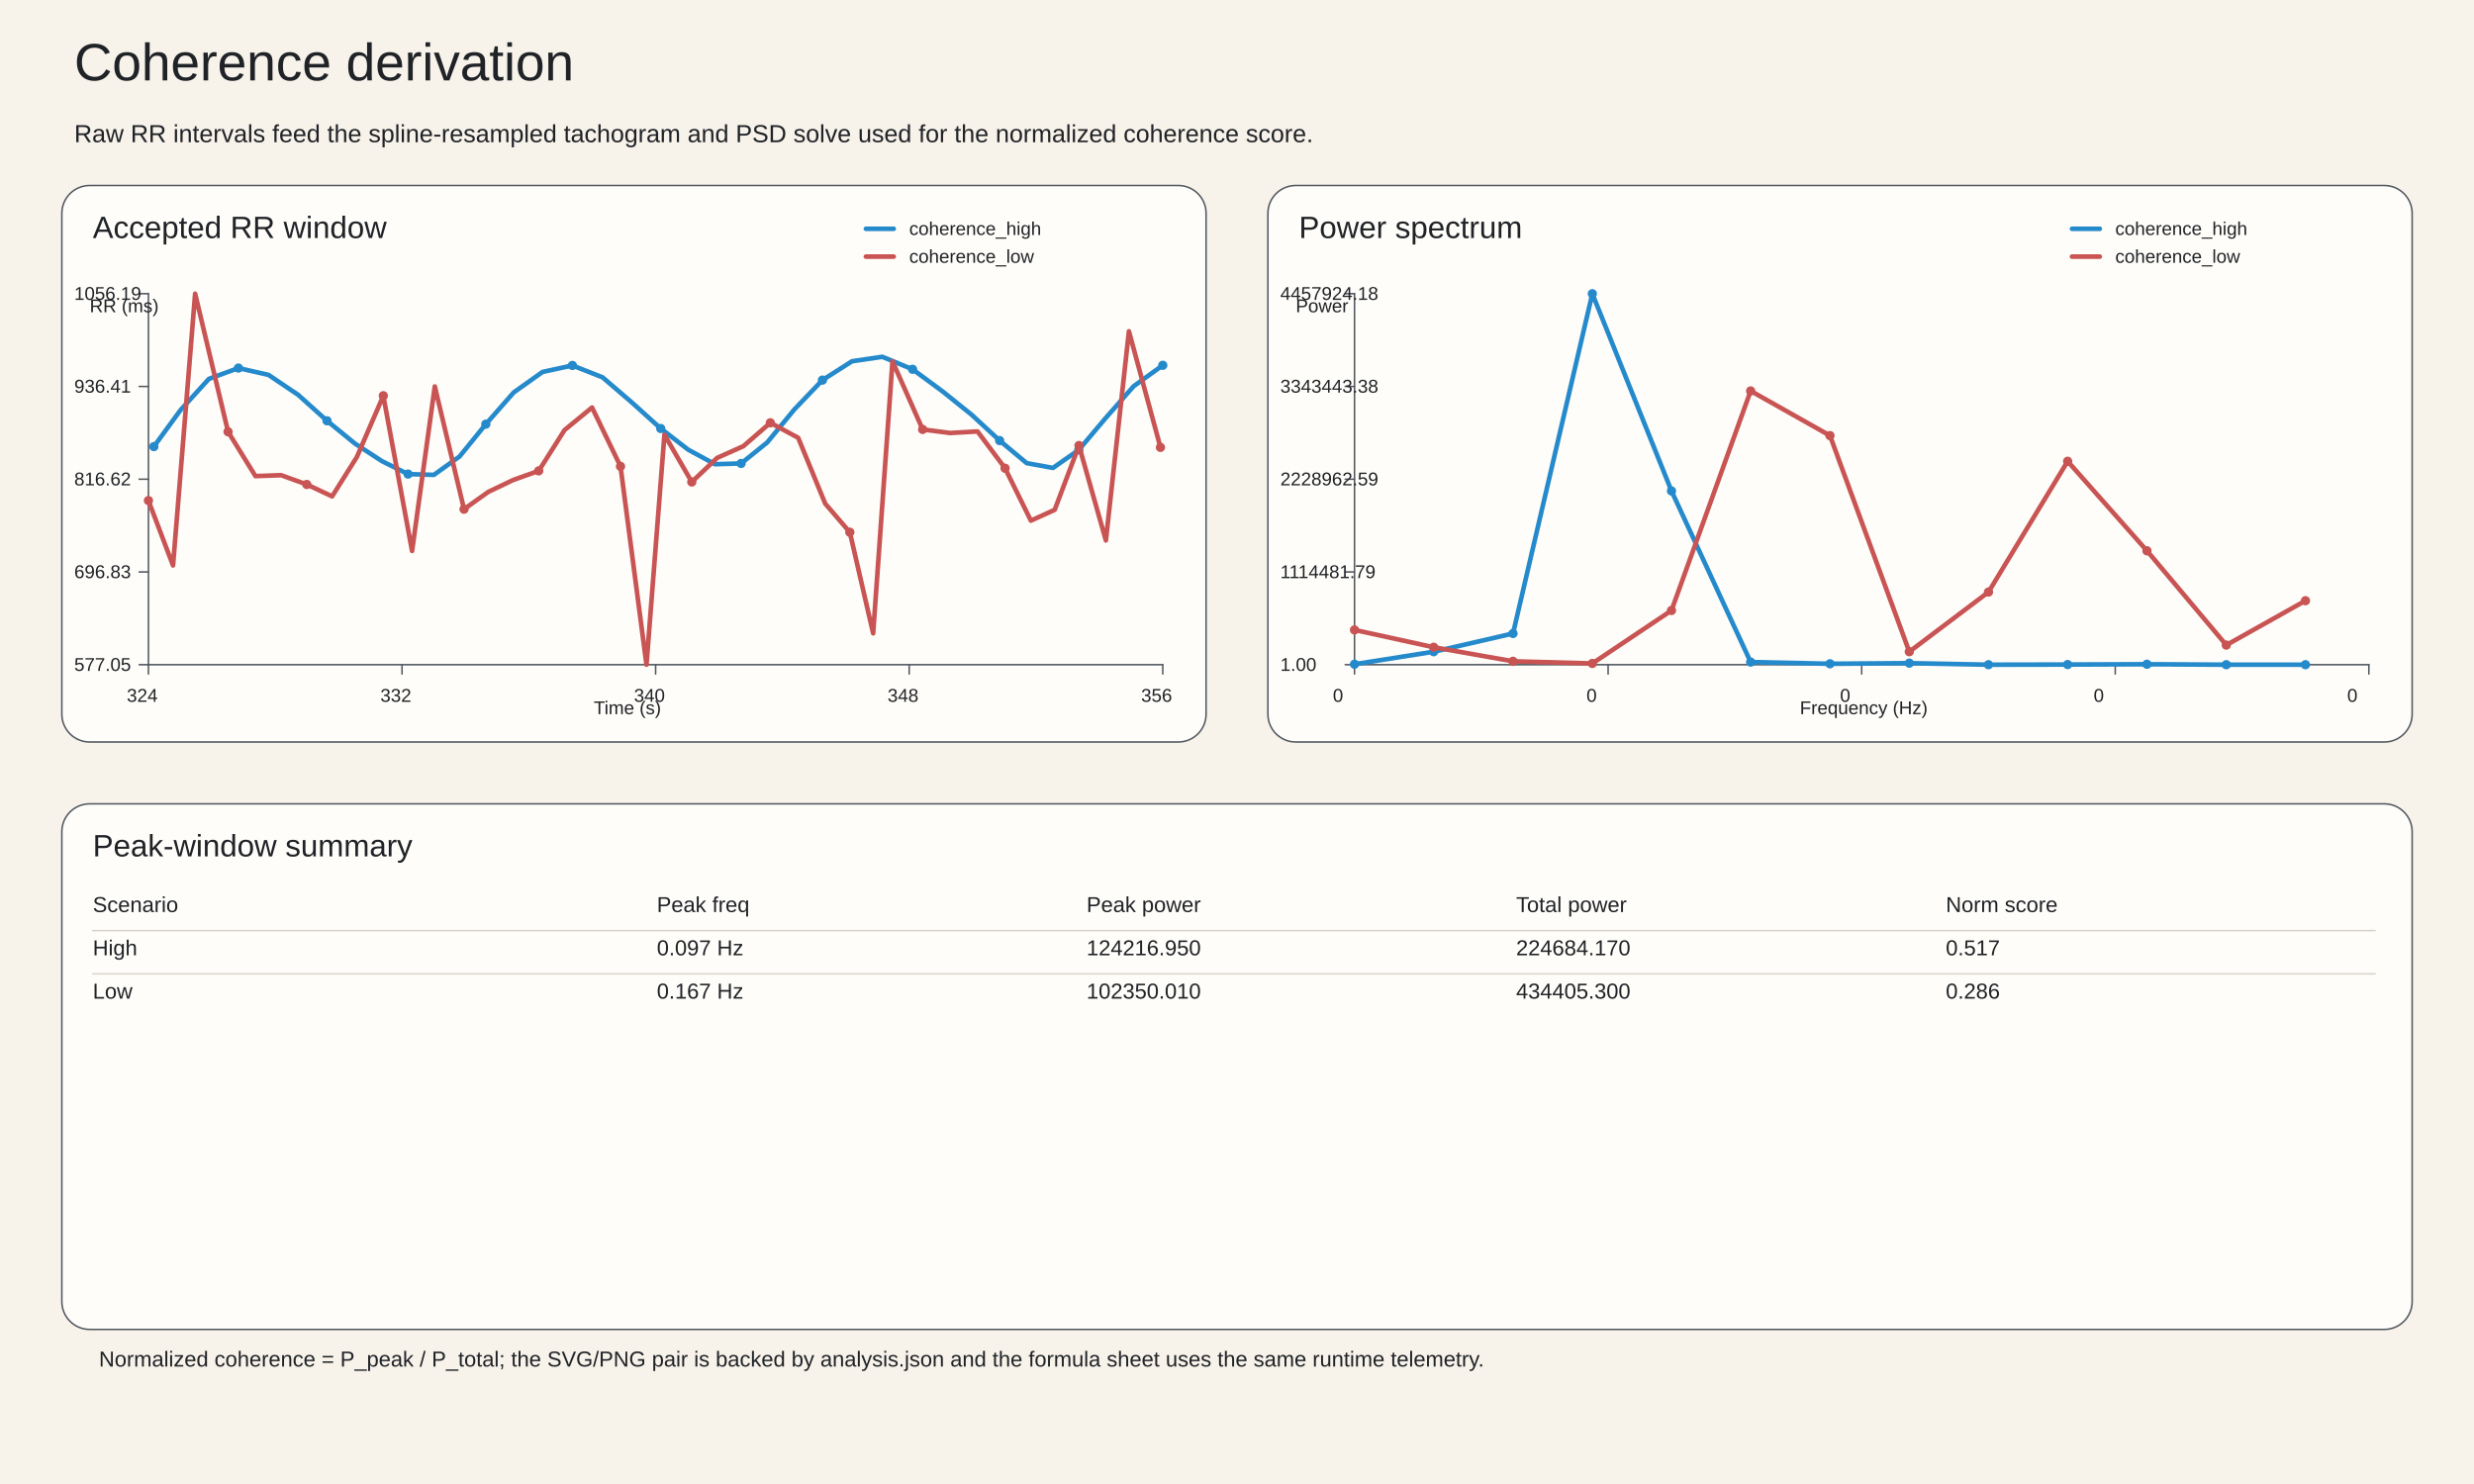
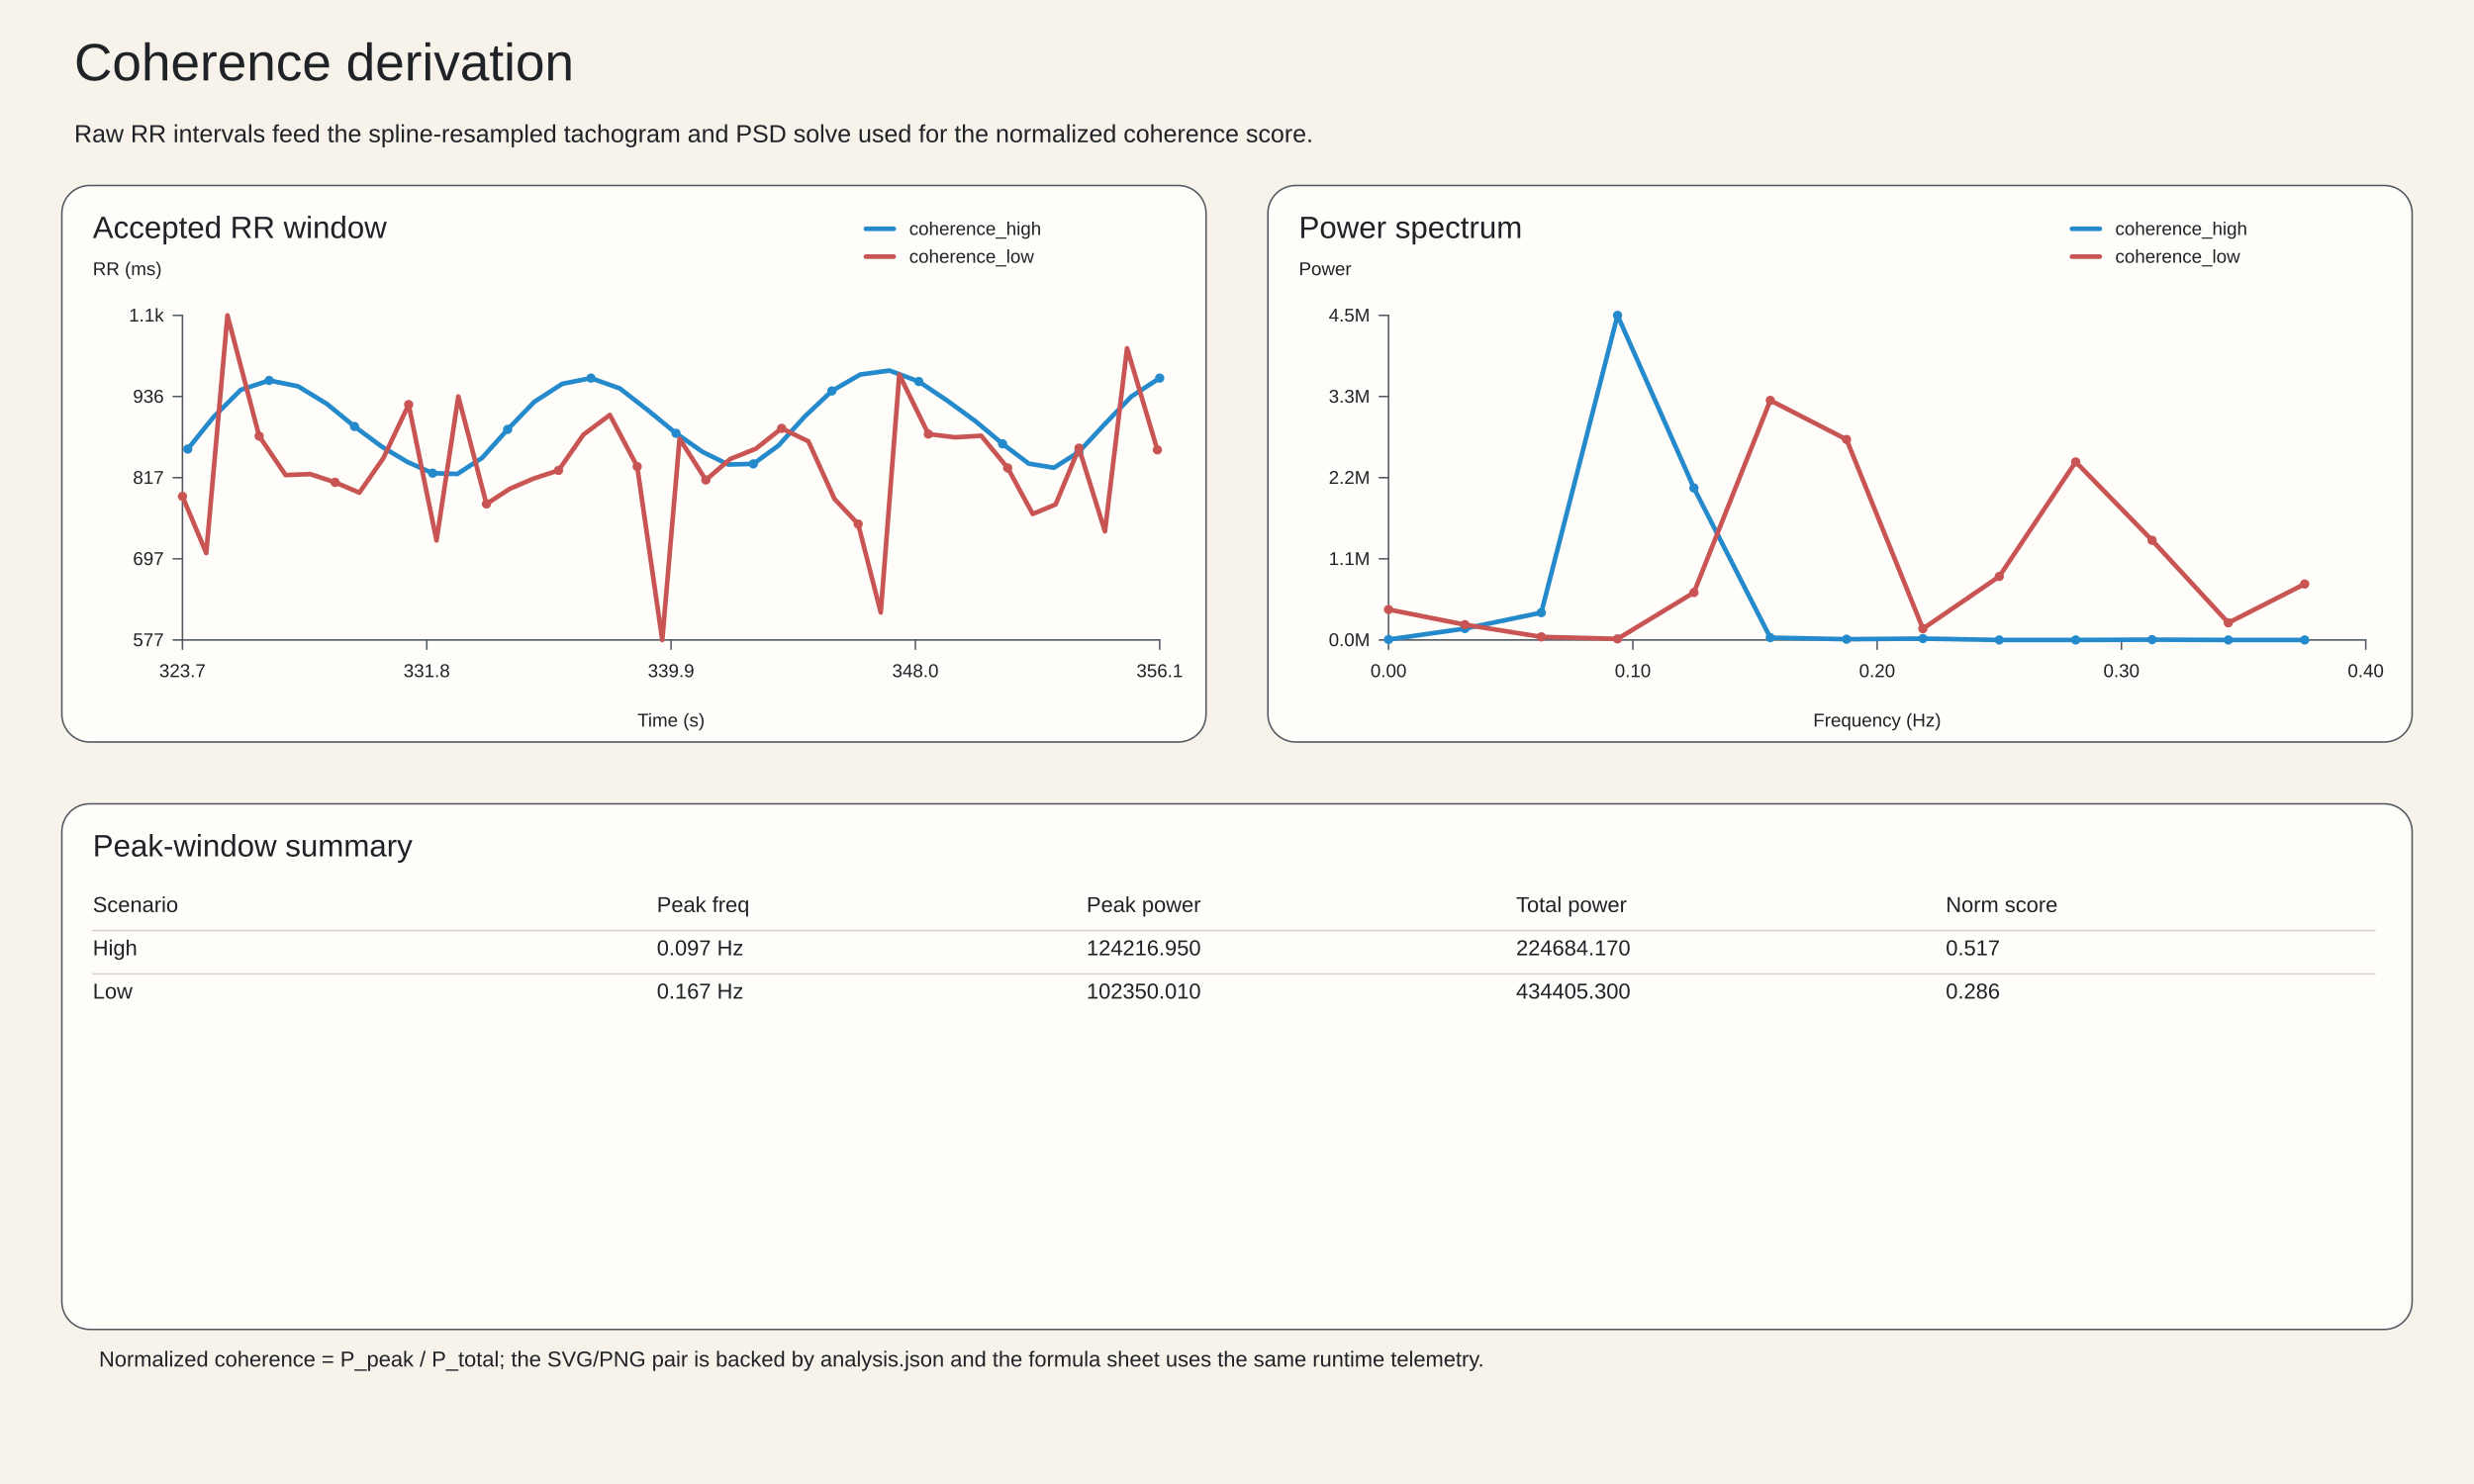
<svg xmlns="http://www.w3.org/2000/svg" width="1600" height="960" viewBox="0 0 1600 960">
  <style>
text { fill: #1f2226; font-family: 'Bahnschrift', 'Segoe UI', Arial, sans-serif; }
</style>
  <rect x="0" y="0" width="1600" height="960" fill="#f7f2ea" />
-   <text x="48.0" y="52.0" font-size="34" fill="#1f2226">Coherence derivation</text>
-   <text x="48.0" y="92.0" font-size="16" fill="#626a72">Raw RR intervals feed the spline-resampled tachogram and PSD solve used for the normalized coherence score.</text>
+   <text x="48.0" y="52.0" font-size="34" fill="#1f2226" text-anchor="start">Coherence derivation</text>
+   <text x="48.0" y="92.0" font-size="16" fill="#626a72" text-anchor="start">Raw RR intervals feed the spline-resampled tachogram and PSD solve used for the normalized coherence score.</text>
  <rect x="40.0" y="120.0" width="740.0" height="360.0" rx="18" ry="18" fill="#fffdf9" stroke="#515860" stroke-width="1" />
-   <text x="60.0" y="154.0" font-size="20" fill="#1f2226">Accepted RR window</text>
-   <line x1="96.0" y1="430.0" x2="752.0" y2="430.0" stroke="#515860" stroke-width="1" stroke-linecap="round" />
-   <line x1="96.0" y1="190.0" x2="96.0" y2="430.0" stroke="#515860" stroke-width="1" stroke-linecap="round" />
-   <line x1="90.0" y1="430.0" x2="96.0" y2="430.0" stroke="#515860" stroke-width="1" stroke-linecap="round" />
-   <text x="48.0" y="434.0" font-size="12" fill="#626a72">577.05</text>
-   <line x1="90.0" y1="370.0" x2="96.0" y2="370.0" stroke="#515860" stroke-width="1" stroke-linecap="round" />
-   <text x="48.0" y="374.0" font-size="12" fill="#626a72">696.83</text>
-   <line x1="90.0" y1="310.0" x2="96.0" y2="310.0" stroke="#515860" stroke-width="1" stroke-linecap="round" />
-   <text x="48.0" y="314.0" font-size="12" fill="#626a72">816.62</text>
-   <line x1="90.0" y1="250.0" x2="96.0" y2="250.0" stroke="#515860" stroke-width="1" stroke-linecap="round" />
-   <text x="48.0" y="254.0" font-size="12" fill="#626a72">936.41</text>
-   <line x1="90.0" y1="190.0" x2="96.0" y2="190.0" stroke="#515860" stroke-width="1" stroke-linecap="round" />
-   <text x="48.0" y="194.0" font-size="12" fill="#626a72">1056.19</text>
-   <line x1="96.0" y1="430.0" x2="96.0" y2="436.0" stroke="#515860" stroke-width="1" stroke-linecap="round" />
-   <text x="82.0" y="454.0" font-size="12" fill="#626a72">324</text>
-   <line x1="260.0" y1="430.0" x2="260.0" y2="436.0" stroke="#515860" stroke-width="1" stroke-linecap="round" />
-   <text x="246.0" y="454.0" font-size="12" fill="#626a72">332</text>
-   <line x1="424.0" y1="430.0" x2="424.0" y2="436.0" stroke="#515860" stroke-width="1" stroke-linecap="round" />
-   <text x="410.0" y="454.0" font-size="12" fill="#626a72">340</text>
-   <line x1="588.0" y1="430.0" x2="588.0" y2="436.0" stroke="#515860" stroke-width="1" stroke-linecap="round" />
-   <text x="574.0" y="454.0" font-size="12" fill="#626a72">348</text>
-   <line x1="752.0" y1="430.0" x2="752.0" y2="436.0" stroke="#515860" stroke-width="1" stroke-linecap="round" />
-   <text x="738.0" y="454.0" font-size="12" fill="#626a72">356</text>
-   <text x="384.0" y="462.0" font-size="12" fill="#626a72">Time (s)</text>
-   <text x="58.0" y="202.0" font-size="12" fill="#626a72">RR (ms)</text>
+   <text x="60.0" y="154.0" font-size="20" fill="#1f2226" text-anchor="start">Accepted RR window</text>
+   <line x1="118.0" y1="414.0" x2="750.0" y2="414.0" stroke="#515860" stroke-width="1" stroke-linecap="round" />
+   <line x1="118.0" y1="204.0" x2="118.0" y2="414.0" stroke="#515860" stroke-width="1" stroke-linecap="round" />
+   <line x1="112.0" y1="414.0" x2="118.0" y2="414.0" stroke="#515860" stroke-width="1" stroke-linecap="round" />
+   <text x="106.0" y="418.0" font-size="12" fill="#626a72" text-anchor="end">577</text>
+   <line x1="112.0" y1="361.5" x2="118.0" y2="361.5" stroke="#515860" stroke-width="1" stroke-linecap="round" />
+   <text x="106.0" y="365.5" font-size="12" fill="#626a72" text-anchor="end">697</text>
+   <line x1="112.0" y1="309.0" x2="118.0" y2="309.0" stroke="#515860" stroke-width="1" stroke-linecap="round" />
+   <text x="106.0" y="313.0" font-size="12" fill="#626a72" text-anchor="end">817</text>
+   <line x1="112.0" y1="256.5" x2="118.0" y2="256.5" stroke="#515860" stroke-width="1" stroke-linecap="round" />
+   <text x="106.0" y="260.5" font-size="12" fill="#626a72" text-anchor="end">936</text>
+   <line x1="112.0" y1="204.0" x2="118.0" y2="204.0" stroke="#515860" stroke-width="1" stroke-linecap="round" />
+   <text x="106.0" y="208.0" font-size="12" fill="#626a72" text-anchor="end">1.1k</text>
+   <line x1="118.0" y1="414.0" x2="118.0" y2="420.0" stroke="#515860" stroke-width="1" stroke-linecap="round" />
+   <text x="118.0" y="438.0" font-size="12" fill="#626a72" text-anchor="middle">323.7</text>
+   <line x1="276.0" y1="414.0" x2="276.0" y2="420.0" stroke="#515860" stroke-width="1" stroke-linecap="round" />
+   <text x="276.0" y="438.0" font-size="12" fill="#626a72" text-anchor="middle">331.8</text>
+   <line x1="434.0" y1="414.0" x2="434.0" y2="420.0" stroke="#515860" stroke-width="1" stroke-linecap="round" />
+   <text x="434.0" y="438.0" font-size="12" fill="#626a72" text-anchor="middle">339.9</text>
+   <line x1="592.0" y1="414.0" x2="592.0" y2="420.0" stroke="#515860" stroke-width="1" stroke-linecap="round" />
+   <text x="592.0" y="438.0" font-size="12" fill="#626a72" text-anchor="middle">348.0</text>
+   <line x1="750.0" y1="414.0" x2="750.0" y2="420.0" stroke="#515860" stroke-width="1" stroke-linecap="round" />
+   <text x="750.0" y="438.0" font-size="12" fill="#626a72" text-anchor="middle">356.1</text>
+   <text x="434.0" y="470.0" font-size="12" fill="#626a72" text-anchor="middle">Time (s)</text>
+   <text x="60.0" y="178.0" font-size="12" fill="#626a72" text-anchor="start">RR (ms)</text>
  <line x1="560.0" y1="148.0" x2="578.0" y2="148.0" stroke="#258acb" stroke-width="3" stroke-linecap="round" />
-   <text x="588.0" y="152.0" font-size="12" fill="#626a72">coherence_high</text>
+   <text x="588.0" y="152.0" font-size="12" fill="#626a72" text-anchor="start">coherence_high</text>
  <line x1="560.0" y1="166.0" x2="578.0" y2="166.0" stroke="#c85454" stroke-width="3" stroke-linecap="round" />
-   <text x="588.0" y="170.0" font-size="12" fill="#626a72">coherence_low</text>
-   <polyline points="99.5,288.9 116.8,265.2 135.1,245.1 154.2,238.1 173.6,242.5 192.8,255.4 211.5,272.2 229.5,286.9 247.0,298.3 263.9,306.7 280.6,307.2 297.2,295.3 314.2,274.4 332.2,253.9 350.9,240.6 370.2,236.4 389.7,244.1 408.8,260.5 427.3,277.2 445.1,290.9 462.4,300.3 479.3,299.8 496.2,286.2 513.6,265.0 531.9,245.9 551.0,233.7 570.6,230.8 590.2,238.9 609.6,253.2 628.4,268.3 646.5,285.0 664.0,299.6 681.0,302.7 697.7,291.0 715.0,270.5 733.1,249.9 752.0,236.3" fill="none" stroke="#258acb" stroke-width="3" stroke-linecap="round" stroke-linejoin="round" />
-   <circle cx="99.5" cy="288.9" r="3.0" fill="#258acb" />
-   <circle cx="154.2" cy="238.1" r="3.0" fill="#258acb" />
-   <circle cx="211.5" cy="272.2" r="3.0" fill="#258acb" />
-   <circle cx="263.9" cy="306.7" r="3.0" fill="#258acb" />
-   <circle cx="314.2" cy="274.4" r="3.0" fill="#258acb" />
-   <circle cx="370.2" cy="236.4" r="3.0" fill="#258acb" />
-   <circle cx="427.3" cy="277.2" r="3.0" fill="#258acb" />
-   <circle cx="479.3" cy="299.8" r="3.0" fill="#258acb" />
-   <circle cx="531.9" cy="245.9" r="3.0" fill="#258acb" />
-   <circle cx="590.2" cy="238.9" r="3.0" fill="#258acb" />
-   <circle cx="646.5" cy="285.0" r="3.0" fill="#258acb" />
-   <circle cx="697.7" cy="291.0" r="3.0" fill="#258acb" />
-   <circle cx="752.0" cy="236.3" r="3.0" fill="#258acb" />
-   <polyline points="96.0,323.8 111.9,365.8 126.2,190.0 147.5,279.3 165.2,308.0 181.8,307.4 198.4,313.4 214.8,321.1 230.8,295.6 247.9,256.0 266.5,356.4 281.2,250.0 300.1,329.4 315.8,318.2 331.9,310.5 348.4,304.6 365.1,278.2 382.9,263.6 401.3,301.7 418.1,430.0 429.7,281.2 447.4,311.8 463.8,296.2 480.8,288.6 498.2,273.5 516.2,283.2 533.7,325.8 549.6,344.3 564.7,409.7 577.2,233.7 596.7,277.8 614.5,280.1 632.2,279.1 650.0,302.9 666.7,336.8 682.1,329.8 697.8,288.2 715.2,349.6 730.1,214.3 750.5,289.4" fill="none" stroke="#c85454" stroke-width="3" stroke-linecap="round" stroke-linejoin="round" />
-   <circle cx="96.0" cy="323.8" r="3.0" fill="#c85454" />
-   <circle cx="147.5" cy="279.3" r="3.0" fill="#c85454" />
-   <circle cx="198.4" cy="313.4" r="3.0" fill="#c85454" />
-   <circle cx="247.9" cy="256.0" r="3.0" fill="#c85454" />
-   <circle cx="300.1" cy="329.4" r="3.0" fill="#c85454" />
-   <circle cx="348.4" cy="304.6" r="3.0" fill="#c85454" />
-   <circle cx="401.3" cy="301.7" r="3.0" fill="#c85454" />
-   <circle cx="447.4" cy="311.8" r="3.0" fill="#c85454" />
-   <circle cx="498.2" cy="273.5" r="3.0" fill="#c85454" />
-   <circle cx="549.6" cy="344.3" r="3.0" fill="#c85454" />
-   <circle cx="596.7" cy="277.8" r="3.0" fill="#c85454" />
-   <circle cx="650.0" cy="302.9" r="3.0" fill="#c85454" />
-   <circle cx="697.8" cy="288.2" r="3.0" fill="#c85454" />
-   <circle cx="750.5" cy="289.4" r="3.0" fill="#c85454" />
+   <text x="588.0" y="170.0" font-size="12" fill="#626a72" text-anchor="start">coherence_low</text>
+   <polyline points="121.4,290.5 138.1,269.8 155.7,252.2 174.1,246.1 192.8,249.9 211.3,261.2 229.3,275.9 246.7,288.8 263.4,298.8 279.8,306.1 295.8,306.6 311.8,296.2 328.3,277.8 345.5,260.0 363.6,248.3 382.2,244.6 400.9,251.3 419.4,265.7 437.2,280.3 454.3,292.3 471.0,300.5 487.2,300.1 503.5,288.2 520.3,269.6 538.0,252.9 556.3,242.3 575.2,239.7 594.2,246.8 612.8,259.3 630.9,272.5 648.4,287.1 665.3,299.9 681.6,302.6 697.7,292.4 714.4,274.4 731.8,256.4 750.0,244.6" fill="none" stroke="#258acb" stroke-width="3" stroke-linecap="round" stroke-linejoin="round" />
+   <circle cx="121.4" cy="290.5" r="3.0" fill="#258acb" />
+   <circle cx="174.1" cy="246.1" r="3.0" fill="#258acb" />
+   <circle cx="229.3" cy="275.9" r="3.0" fill="#258acb" />
+   <circle cx="279.8" cy="306.1" r="3.0" fill="#258acb" />
+   <circle cx="328.3" cy="277.8" r="3.0" fill="#258acb" />
+   <circle cx="382.2" cy="244.6" r="3.0" fill="#258acb" />
+   <circle cx="437.2" cy="280.3" r="3.0" fill="#258acb" />
+   <circle cx="487.2" cy="300.1" r="3.0" fill="#258acb" />
+   <circle cx="538.0" cy="252.9" r="3.0" fill="#258acb" />
+   <circle cx="594.2" cy="246.8" r="3.0" fill="#258acb" />
+   <circle cx="648.4" cy="287.1" r="3.0" fill="#258acb" />
+   <circle cx="697.7" cy="292.4" r="3.0" fill="#258acb" />
+   <circle cx="750.0" cy="244.6" r="3.0" fill="#258acb" />
+   <polyline points="118.0,321.1 133.4,357.8 147.1,204.0 167.6,282.1 184.7,307.3 200.7,306.7 216.7,312.0 232.4,318.7 247.9,296.4 264.3,261.7 282.3,349.6 296.4,256.5 314.6,326.0 329.7,316.2 345.3,309.5 361.2,304.3 377.3,281.2 394.4,268.4 412.1,301.8 428.3,414.0 439.5,283.8 456.5,310.5 472.3,296.9 488.8,290.3 505.5,277.1 522.8,285.5 539.7,322.8 555.0,339.0 569.6,396.2 581.6,242.3 600.4,280.8 617.6,282.9 634.6,281.9 651.7,302.7 667.9,332.5 682.7,326.3 697.8,289.9 714.6,343.7 728.9,225.3 748.5,291.0" fill="none" stroke="#c85454" stroke-width="3" stroke-linecap="round" stroke-linejoin="round" />
+   <circle cx="118.0" cy="321.1" r="3.0" fill="#c85454" />
+   <circle cx="167.6" cy="282.1" r="3.0" fill="#c85454" />
+   <circle cx="216.7" cy="312.0" r="3.0" fill="#c85454" />
+   <circle cx="264.3" cy="261.7" r="3.0" fill="#c85454" />
+   <circle cx="314.6" cy="326.0" r="3.0" fill="#c85454" />
+   <circle cx="361.2" cy="304.3" r="3.0" fill="#c85454" />
+   <circle cx="412.1" cy="301.8" r="3.0" fill="#c85454" />
+   <circle cx="456.5" cy="310.5" r="3.0" fill="#c85454" />
+   <circle cx="505.5" cy="277.1" r="3.0" fill="#c85454" />
+   <circle cx="555.0" cy="339.0" r="3.0" fill="#c85454" />
+   <circle cx="600.4" cy="280.8" r="3.0" fill="#c85454" />
+   <circle cx="651.7" cy="302.7" r="3.0" fill="#c85454" />
+   <circle cx="697.8" cy="289.9" r="3.0" fill="#c85454" />
+   <circle cx="748.5" cy="291.0" r="3.0" fill="#c85454" />
  <rect x="820.0" y="120.0" width="740.0" height="360.0" rx="18" ry="18" fill="#fffdf9" stroke="#515860" stroke-width="1" />
-   <text x="840.0" y="154.0" font-size="20" fill="#1f2226">Power spectrum</text>
-   <line x1="876.0" y1="430.0" x2="1532.0" y2="430.0" stroke="#515860" stroke-width="1" stroke-linecap="round" />
-   <line x1="876.0" y1="190.0" x2="876.0" y2="430.0" stroke="#515860" stroke-width="1" stroke-linecap="round" />
-   <line x1="870.0" y1="430.0" x2="876.0" y2="430.0" stroke="#515860" stroke-width="1" stroke-linecap="round" />
-   <text x="828.0" y="434.0" font-size="12" fill="#626a72">1.00</text>
-   <line x1="870.0" y1="370.0" x2="876.0" y2="370.0" stroke="#515860" stroke-width="1" stroke-linecap="round" />
-   <text x="828.0" y="374.0" font-size="12" fill="#626a72">1114481.79</text>
-   <line x1="870.0" y1="310.0" x2="876.0" y2="310.0" stroke="#515860" stroke-width="1" stroke-linecap="round" />
-   <text x="828.0" y="314.0" font-size="12" fill="#626a72">2228962.59</text>
-   <line x1="870.0" y1="250.0" x2="876.0" y2="250.0" stroke="#515860" stroke-width="1" stroke-linecap="round" />
-   <text x="828.0" y="254.0" font-size="12" fill="#626a72">3343443.38</text>
-   <line x1="870.0" y1="190.0" x2="876.0" y2="190.0" stroke="#515860" stroke-width="1" stroke-linecap="round" />
-   <text x="828.0" y="194.0" font-size="12" fill="#626a72">4457924.18</text>
-   <line x1="876.0" y1="430.0" x2="876.0" y2="436.0" stroke="#515860" stroke-width="1" stroke-linecap="round" />
-   <text x="862.0" y="454.0" font-size="12" fill="#626a72">0</text>
-   <line x1="1040.0" y1="430.0" x2="1040.0" y2="436.0" stroke="#515860" stroke-width="1" stroke-linecap="round" />
-   <text x="1026.0" y="454.0" font-size="12" fill="#626a72">0</text>
-   <line x1="1204.0" y1="430.0" x2="1204.0" y2="436.0" stroke="#515860" stroke-width="1" stroke-linecap="round" />
-   <text x="1190.0" y="454.0" font-size="12" fill="#626a72">0</text>
-   <line x1="1368.0" y1="430.0" x2="1368.0" y2="436.0" stroke="#515860" stroke-width="1" stroke-linecap="round" />
-   <text x="1354.0" y="454.0" font-size="12" fill="#626a72">0</text>
-   <line x1="1532.0" y1="430.0" x2="1532.0" y2="436.0" stroke="#515860" stroke-width="1" stroke-linecap="round" />
-   <text x="1518.0" y="454.0" font-size="12" fill="#626a72">0</text>
-   <text x="1164.0" y="462.0" font-size="12" fill="#626a72">Frequency (Hz)</text>
-   <text x="838.0" y="202.0" font-size="12" fill="#626a72">Power</text>
+   <text x="840.0" y="154.0" font-size="20" fill="#1f2226" text-anchor="start">Power spectrum</text>
+   <line x1="898.0" y1="414.0" x2="1530.0" y2="414.0" stroke="#515860" stroke-width="1" stroke-linecap="round" />
+   <line x1="898.0" y1="204.0" x2="898.0" y2="414.0" stroke="#515860" stroke-width="1" stroke-linecap="round" />
+   <line x1="892.0" y1="414.0" x2="898.0" y2="414.0" stroke="#515860" stroke-width="1" stroke-linecap="round" />
+   <text x="886.0" y="418.0" font-size="12" fill="#626a72" text-anchor="end">0.0M</text>
+   <line x1="892.0" y1="361.5" x2="898.0" y2="361.5" stroke="#515860" stroke-width="1" stroke-linecap="round" />
+   <text x="886.0" y="365.5" font-size="12" fill="#626a72" text-anchor="end">1.1M</text>
+   <line x1="892.0" y1="309.0" x2="898.0" y2="309.0" stroke="#515860" stroke-width="1" stroke-linecap="round" />
+   <text x="886.0" y="313.0" font-size="12" fill="#626a72" text-anchor="end">2.2M</text>
+   <line x1="892.0" y1="256.5" x2="898.0" y2="256.5" stroke="#515860" stroke-width="1" stroke-linecap="round" />
+   <text x="886.0" y="260.5" font-size="12" fill="#626a72" text-anchor="end">3.3M</text>
+   <line x1="892.0" y1="204.0" x2="898.0" y2="204.0" stroke="#515860" stroke-width="1" stroke-linecap="round" />
+   <text x="886.0" y="208.0" font-size="12" fill="#626a72" text-anchor="end">4.5M</text>
+   <line x1="898.0" y1="414.0" x2="898.0" y2="420.0" stroke="#515860" stroke-width="1" stroke-linecap="round" />
+   <text x="898.0" y="438.0" font-size="12" fill="#626a72" text-anchor="middle">0.00</text>
+   <line x1="1056.0" y1="414.0" x2="1056.0" y2="420.0" stroke="#515860" stroke-width="1" stroke-linecap="round" />
+   <text x="1056.0" y="438.0" font-size="12" fill="#626a72" text-anchor="middle">0.10</text>
+   <line x1="1214.0" y1="414.0" x2="1214.0" y2="420.0" stroke="#515860" stroke-width="1" stroke-linecap="round" />
+   <text x="1214.0" y="438.0" font-size="12" fill="#626a72" text-anchor="middle">0.20</text>
+   <line x1="1372.0" y1="414.0" x2="1372.0" y2="420.0" stroke="#515860" stroke-width="1" stroke-linecap="round" />
+   <text x="1372.0" y="438.0" font-size="12" fill="#626a72" text-anchor="middle">0.30</text>
+   <line x1="1530.0" y1="414.0" x2="1530.0" y2="420.0" stroke="#515860" stroke-width="1" stroke-linecap="round" />
+   <text x="1530.0" y="438.0" font-size="12" fill="#626a72" text-anchor="middle">0.40</text>
+   <text x="1214.0" y="470.0" font-size="12" fill="#626a72" text-anchor="middle">Frequency (Hz)</text>
+   <text x="840.0" y="178.0" font-size="12" fill="#626a72" text-anchor="start">Power</text>
  <line x1="1340.0" y1="148.0" x2="1358.0" y2="148.0" stroke="#258acb" stroke-width="3" stroke-linecap="round" />
-   <text x="1368.0" y="152.0" font-size="12" fill="#626a72">coherence_high</text>
+   <text x="1368.0" y="152.0" font-size="12" fill="#626a72" text-anchor="start">coherence_high</text>
  <line x1="1340.0" y1="166.0" x2="1358.0" y2="166.0" stroke="#c85454" stroke-width="3" stroke-linecap="round" />
-   <text x="1368.0" y="170.0" font-size="12" fill="#626a72">coherence_low</text>
-   <polyline points="876.0,429.7 927.2,421.6 978.5,409.8 1029.8,190.0 1081.0,317.6 1132.2,428.3 1183.5,429.4 1234.8,429.0 1286.0,430.0 1337.2,429.9 1388.5,429.7 1439.8,430.0 1491.0,430.0" fill="none" stroke="#258acb" stroke-width="3" stroke-linecap="round" stroke-linejoin="round" />
-   <circle cx="876.0" cy="429.7" r="3.0" fill="#258acb" />
-   <circle cx="927.2" cy="421.6" r="3.0" fill="#258acb" />
-   <circle cx="978.5" cy="409.8" r="3.0" fill="#258acb" />
-   <circle cx="1029.8" cy="190.0" r="3.0" fill="#258acb" />
-   <circle cx="1081.0" cy="317.6" r="3.0" fill="#258acb" />
-   <circle cx="1132.2" cy="428.3" r="3.0" fill="#258acb" />
-   <circle cx="1183.5" cy="429.4" r="3.0" fill="#258acb" />
-   <circle cx="1234.8" cy="429.0" r="3.0" fill="#258acb" />
-   <circle cx="1286.0" cy="430.0" r="3.0" fill="#258acb" />
-   <circle cx="1337.2" cy="429.9" r="3.0" fill="#258acb" />
-   <circle cx="1388.5" cy="429.7" r="3.0" fill="#258acb" />
-   <circle cx="1439.8" cy="430.0" r="3.0" fill="#258acb" />
-   <circle cx="1491.0" cy="430.0" r="3.0" fill="#258acb" />
-   <polyline points="876.0,407.5 927.2,418.7 978.5,427.8 1029.8,429.2 1081.0,394.9 1132.2,252.9 1183.5,281.8 1234.8,421.6 1286.0,383.0 1337.2,298.4 1388.5,356.3 1439.8,417.3 1491.0,388.6" fill="none" stroke="#c85454" stroke-width="3" stroke-linecap="round" stroke-linejoin="round" />
-   <circle cx="876.0" cy="407.5" r="3.0" fill="#c85454" />
-   <circle cx="927.2" cy="418.7" r="3.0" fill="#c85454" />
-   <circle cx="978.5" cy="427.8" r="3.0" fill="#c85454" />
-   <circle cx="1029.8" cy="429.2" r="3.0" fill="#c85454" />
-   <circle cx="1081.0" cy="394.9" r="3.0" fill="#c85454" />
-   <circle cx="1132.2" cy="252.9" r="3.0" fill="#c85454" />
-   <circle cx="1183.5" cy="281.8" r="3.0" fill="#c85454" />
-   <circle cx="1234.8" cy="421.6" r="3.0" fill="#c85454" />
-   <circle cx="1286.0" cy="383.0" r="3.0" fill="#c85454" />
-   <circle cx="1337.2" cy="298.4" r="3.0" fill="#c85454" />
-   <circle cx="1388.5" cy="356.3" r="3.0" fill="#c85454" />
-   <circle cx="1439.8" cy="417.3" r="3.0" fill="#c85454" />
-   <circle cx="1491.0" cy="388.6" r="3.0" fill="#c85454" />
+   <text x="1368.0" y="170.0" font-size="12" fill="#626a72" text-anchor="start">coherence_low</text>
+   <polyline points="898.0,413.7 947.4,406.6 996.8,396.3 1046.1,204.0 1095.5,315.7 1144.9,412.5 1194.2,413.5 1243.6,413.1 1293.0,414.0 1342.4,414.0 1391.8,413.8 1441.1,414.0 1490.5,414.0" fill="none" stroke="#258acb" stroke-width="3" stroke-linecap="round" stroke-linejoin="round" />
+   <circle cx="898.0" cy="413.7" r="3.0" fill="#258acb" />
+   <circle cx="947.4" cy="406.6" r="3.0" fill="#258acb" />
+   <circle cx="996.8" cy="396.3" r="3.0" fill="#258acb" />
+   <circle cx="1046.1" cy="204.0" r="3.0" fill="#258acb" />
+   <circle cx="1095.5" cy="315.7" r="3.0" fill="#258acb" />
+   <circle cx="1144.9" cy="412.5" r="3.0" fill="#258acb" />
+   <circle cx="1194.2" cy="413.5" r="3.0" fill="#258acb" />
+   <circle cx="1243.6" cy="413.1" r="3.0" fill="#258acb" />
+   <circle cx="1293.0" cy="414.0" r="3.0" fill="#258acb" />
+   <circle cx="1342.4" cy="414.0" r="3.0" fill="#258acb" />
+   <circle cx="1391.8" cy="413.8" r="3.0" fill="#258acb" />
+   <circle cx="1441.1" cy="414.0" r="3.0" fill="#258acb" />
+   <circle cx="1490.5" cy="414.0" r="3.0" fill="#258acb" />
+   <polyline points="898.0,394.3 947.4,404.1 996.8,412.0 1046.1,413.3 1095.5,383.3 1144.9,259.0 1194.2,284.3 1243.6,406.7 1293.0,372.9 1342.4,298.8 1391.8,349.5 1441.1,402.9 1490.5,377.8" fill="none" stroke="#c85454" stroke-width="3" stroke-linecap="round" stroke-linejoin="round" />
+   <circle cx="898.0" cy="394.3" r="3.0" fill="#c85454" />
+   <circle cx="947.4" cy="404.1" r="3.0" fill="#c85454" />
+   <circle cx="996.8" cy="412.0" r="3.0" fill="#c85454" />
+   <circle cx="1046.1" cy="413.3" r="3.0" fill="#c85454" />
+   <circle cx="1095.5" cy="383.3" r="3.0" fill="#c85454" />
+   <circle cx="1144.9" cy="259.0" r="3.0" fill="#c85454" />
+   <circle cx="1194.2" cy="284.3" r="3.0" fill="#c85454" />
+   <circle cx="1243.6" cy="406.7" r="3.0" fill="#c85454" />
+   <circle cx="1293.0" cy="372.9" r="3.0" fill="#c85454" />
+   <circle cx="1342.4" cy="298.8" r="3.0" fill="#c85454" />
+   <circle cx="1391.8" cy="349.5" r="3.0" fill="#c85454" />
+   <circle cx="1441.1" cy="402.9" r="3.0" fill="#c85454" />
+   <circle cx="1490.5" cy="377.8" r="3.0" fill="#c85454" />
  <rect x="40.0" y="520.0" width="1520.0" height="340.0" rx="18" ry="18" fill="#fffdf9" stroke="#515860" stroke-width="1" />
-   <text x="60.0" y="554.0" font-size="20" fill="#1f2226">Peak-window summary</text>
-   <text x="60.0" y="590.0" font-size="14" fill="#626a72">Scenario</text>
-   <text x="424.8" y="590.0" font-size="14" fill="#626a72">Peak freq</text>
-   <text x="702.7" y="590.0" font-size="14" fill="#626a72">Peak power</text>
-   <text x="980.5" y="590.0" font-size="14" fill="#626a72">Total power</text>
-   <text x="1258.4" y="590.0" font-size="14" fill="#626a72">Norm score</text>
+   <text x="60.0" y="554.0" font-size="20" fill="#1f2226" text-anchor="start">Peak-window summary</text>
+   <text x="60.0" y="590.0" font-size="14" fill="#626a72" text-anchor="start">Scenario</text>
+   <text x="424.8" y="590.0" font-size="14" fill="#626a72" text-anchor="start">Peak freq</text>
+   <text x="702.7" y="590.0" font-size="14" fill="#626a72" text-anchor="start">Peak power</text>
+   <text x="980.5" y="590.0" font-size="14" fill="#626a72" text-anchor="start">Total power</text>
+   <text x="1258.4" y="590.0" font-size="14" fill="#626a72" text-anchor="start">Norm score</text>
  <line x1="60.0" y1="602.0" x2="1536.0" y2="602.0" stroke="#d7d2cb" stroke-width="1" stroke-linecap="round" />
-   <text x="60.0" y="618.0" font-size="14" fill="#1f2226">High</text>
-   <text x="424.8" y="618.0" font-size="14" fill="#1f2226">0.097 Hz</text>
-   <text x="702.7" y="618.0" font-size="14" fill="#1f2226">124216.950</text>
-   <text x="980.5" y="618.0" font-size="14" fill="#1f2226">224684.170</text>
-   <text x="1258.4" y="618.0" font-size="14" fill="#1f2226">0.517</text>
+   <text x="60.0" y="618.0" font-size="14" fill="#1f2226" text-anchor="start">High</text>
+   <text x="424.8" y="618.0" font-size="14" fill="#1f2226" text-anchor="start">0.097 Hz</text>
+   <text x="702.7" y="618.0" font-size="14" fill="#1f2226" text-anchor="start">124216.950</text>
+   <text x="980.5" y="618.0" font-size="14" fill="#1f2226" text-anchor="start">224684.170</text>
+   <text x="1258.4" y="618.0" font-size="14" fill="#1f2226" text-anchor="start">0.517</text>
  <line x1="60.0" y1="630.0" x2="1536.0" y2="630.0" stroke="#d7d2cb" stroke-width="1" stroke-linecap="round" />
-   <text x="60.0" y="646.0" font-size="14" fill="#1f2226">Low</text>
-   <text x="424.8" y="646.0" font-size="14" fill="#1f2226">0.167 Hz</text>
-   <text x="702.7" y="646.0" font-size="14" fill="#1f2226">102350.010</text>
-   <text x="980.5" y="646.0" font-size="14" fill="#1f2226">434405.300</text>
-   <text x="1258.4" y="646.0" font-size="14" fill="#1f2226">0.286</text>
-   <text x="64.0" y="884.0" font-size="14" fill="#626a72">Normalized coherence = P_peak / P_total; the SVG/PNG pair is backed by analysis.json and the formula sheet uses the same runtime telemetry.</text>
+   <text x="60.0" y="646.0" font-size="14" fill="#1f2226" text-anchor="start">Low</text>
+   <text x="424.8" y="646.0" font-size="14" fill="#1f2226" text-anchor="start">0.167 Hz</text>
+   <text x="702.7" y="646.0" font-size="14" fill="#1f2226" text-anchor="start">102350.010</text>
+   <text x="980.5" y="646.0" font-size="14" fill="#1f2226" text-anchor="start">434405.300</text>
+   <text x="1258.4" y="646.0" font-size="14" fill="#1f2226" text-anchor="start">0.286</text>
+   <text x="64.0" y="884.0" font-size="14" fill="#626a72" text-anchor="start">Normalized coherence = P_peak / P_total; the SVG/PNG pair is backed by analysis.json and the formula sheet uses the same runtime telemetry.</text>
</svg>
